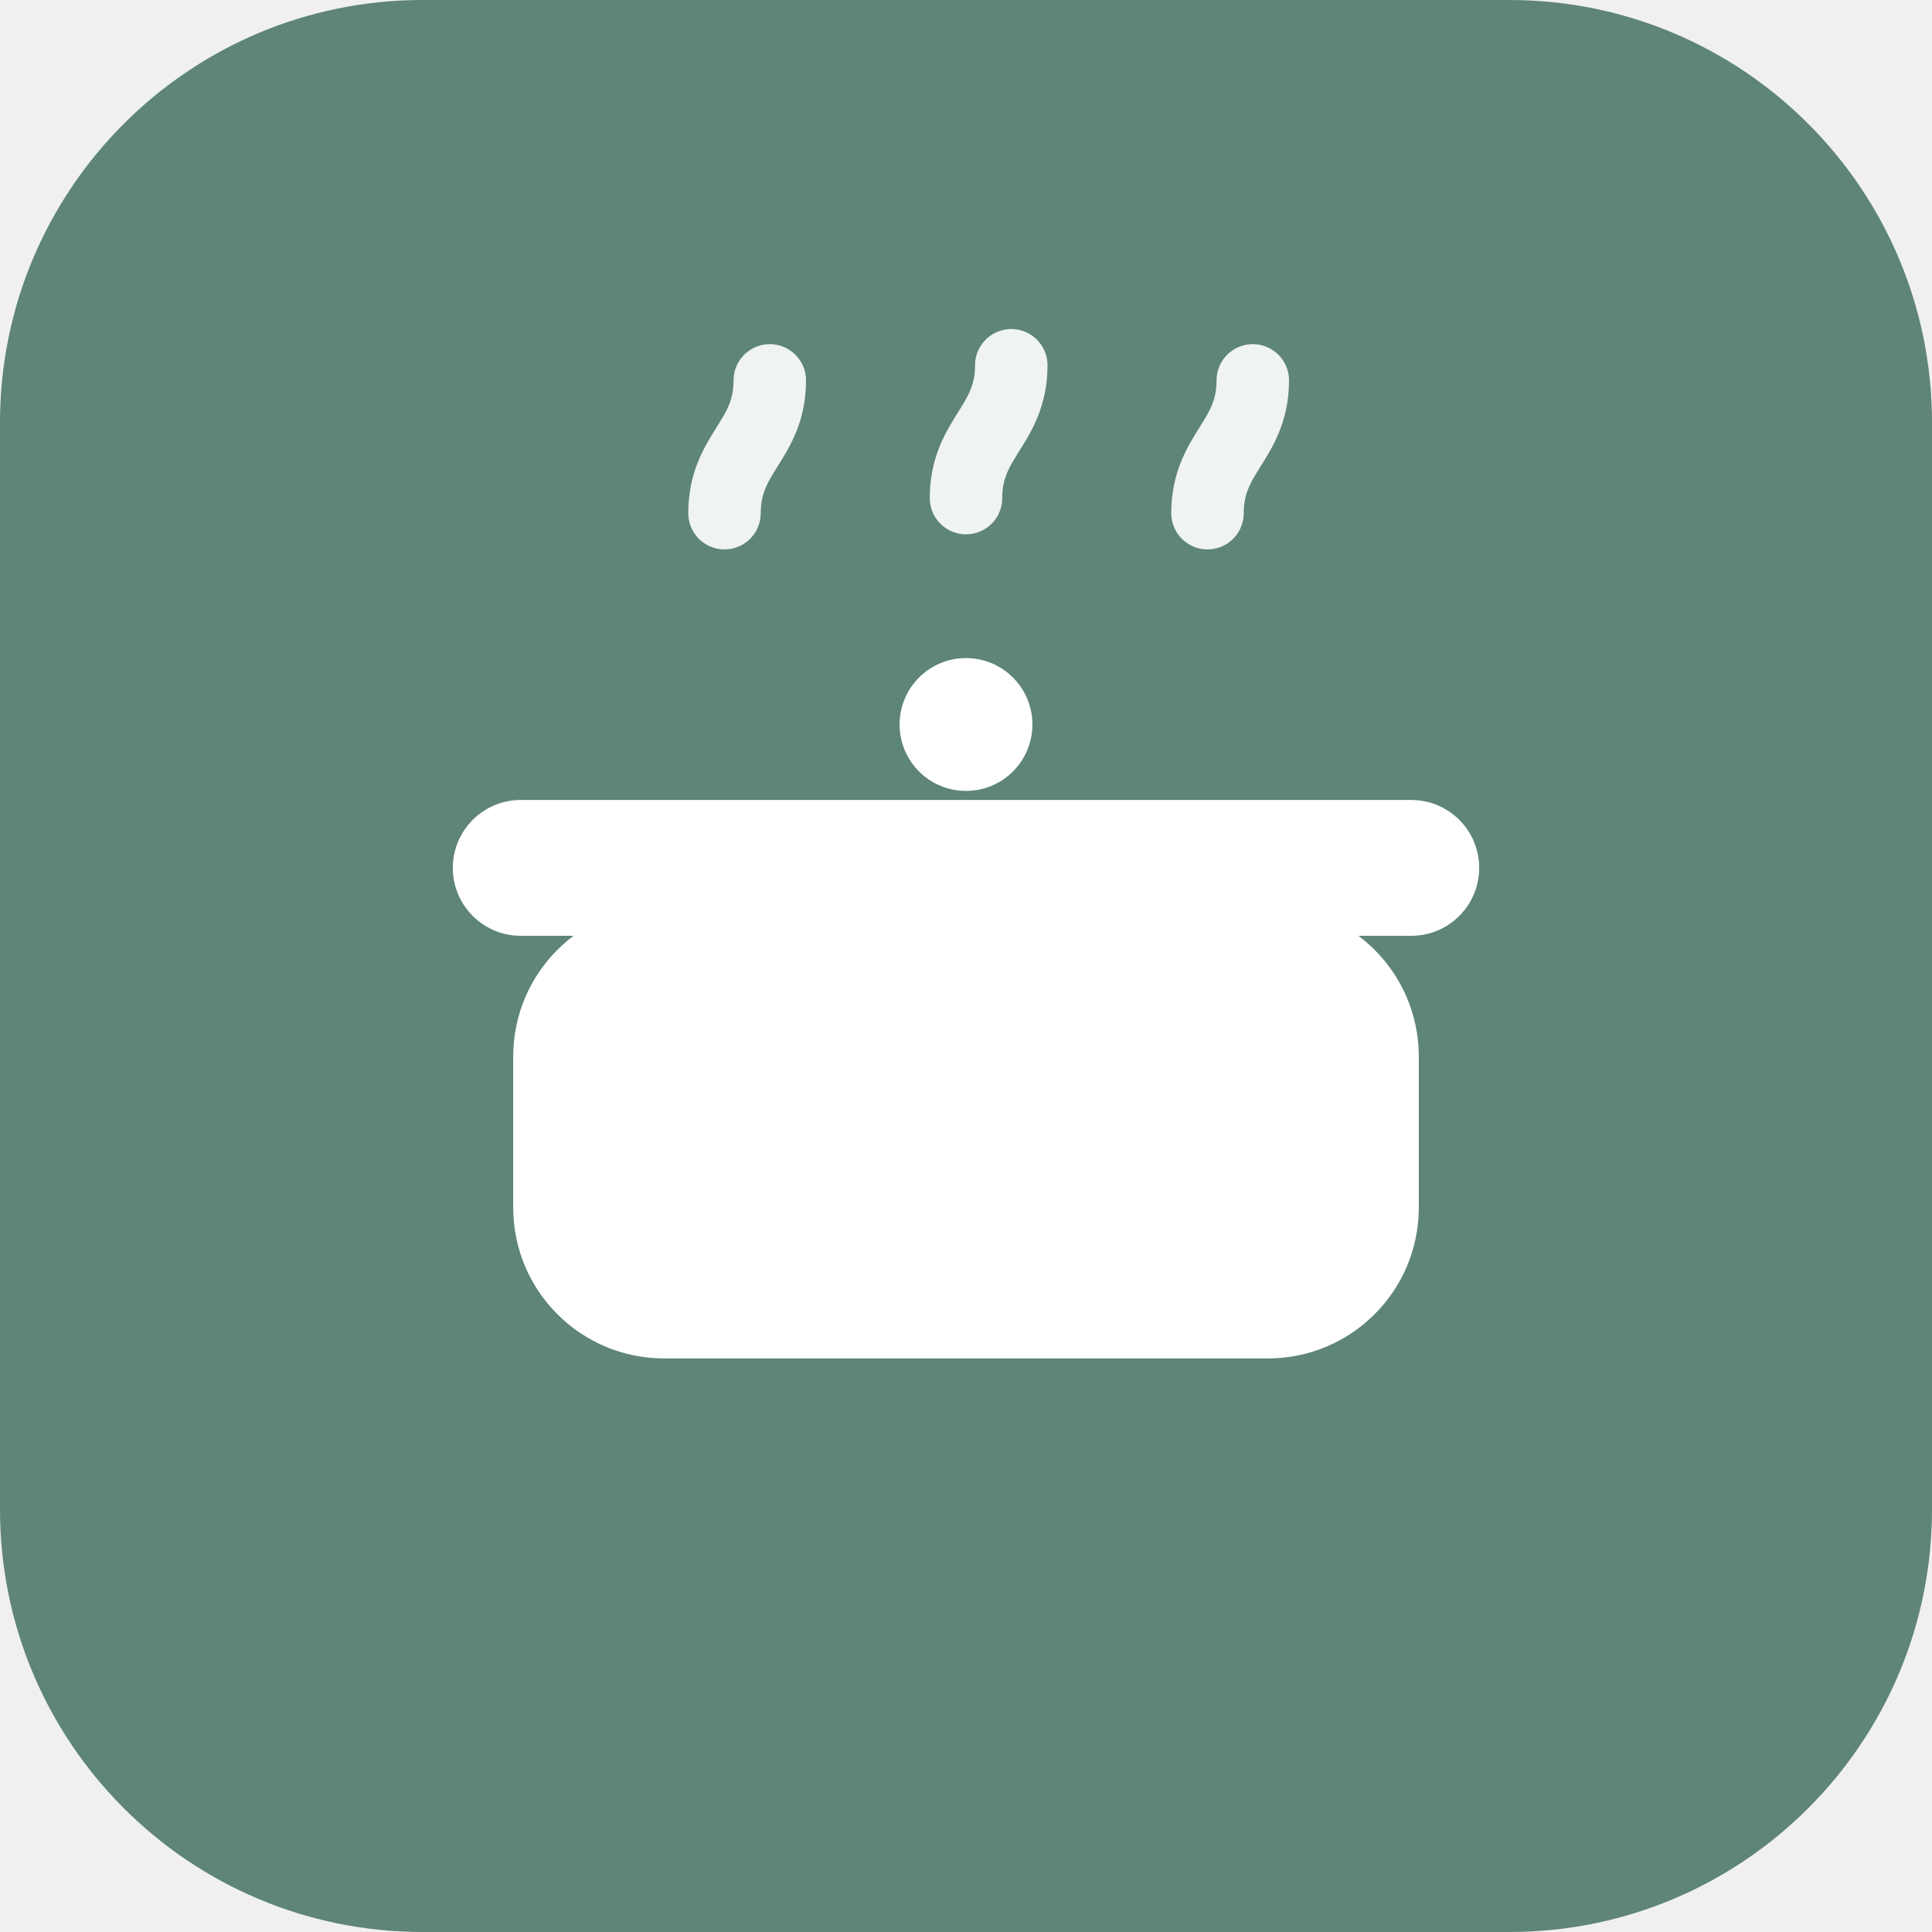
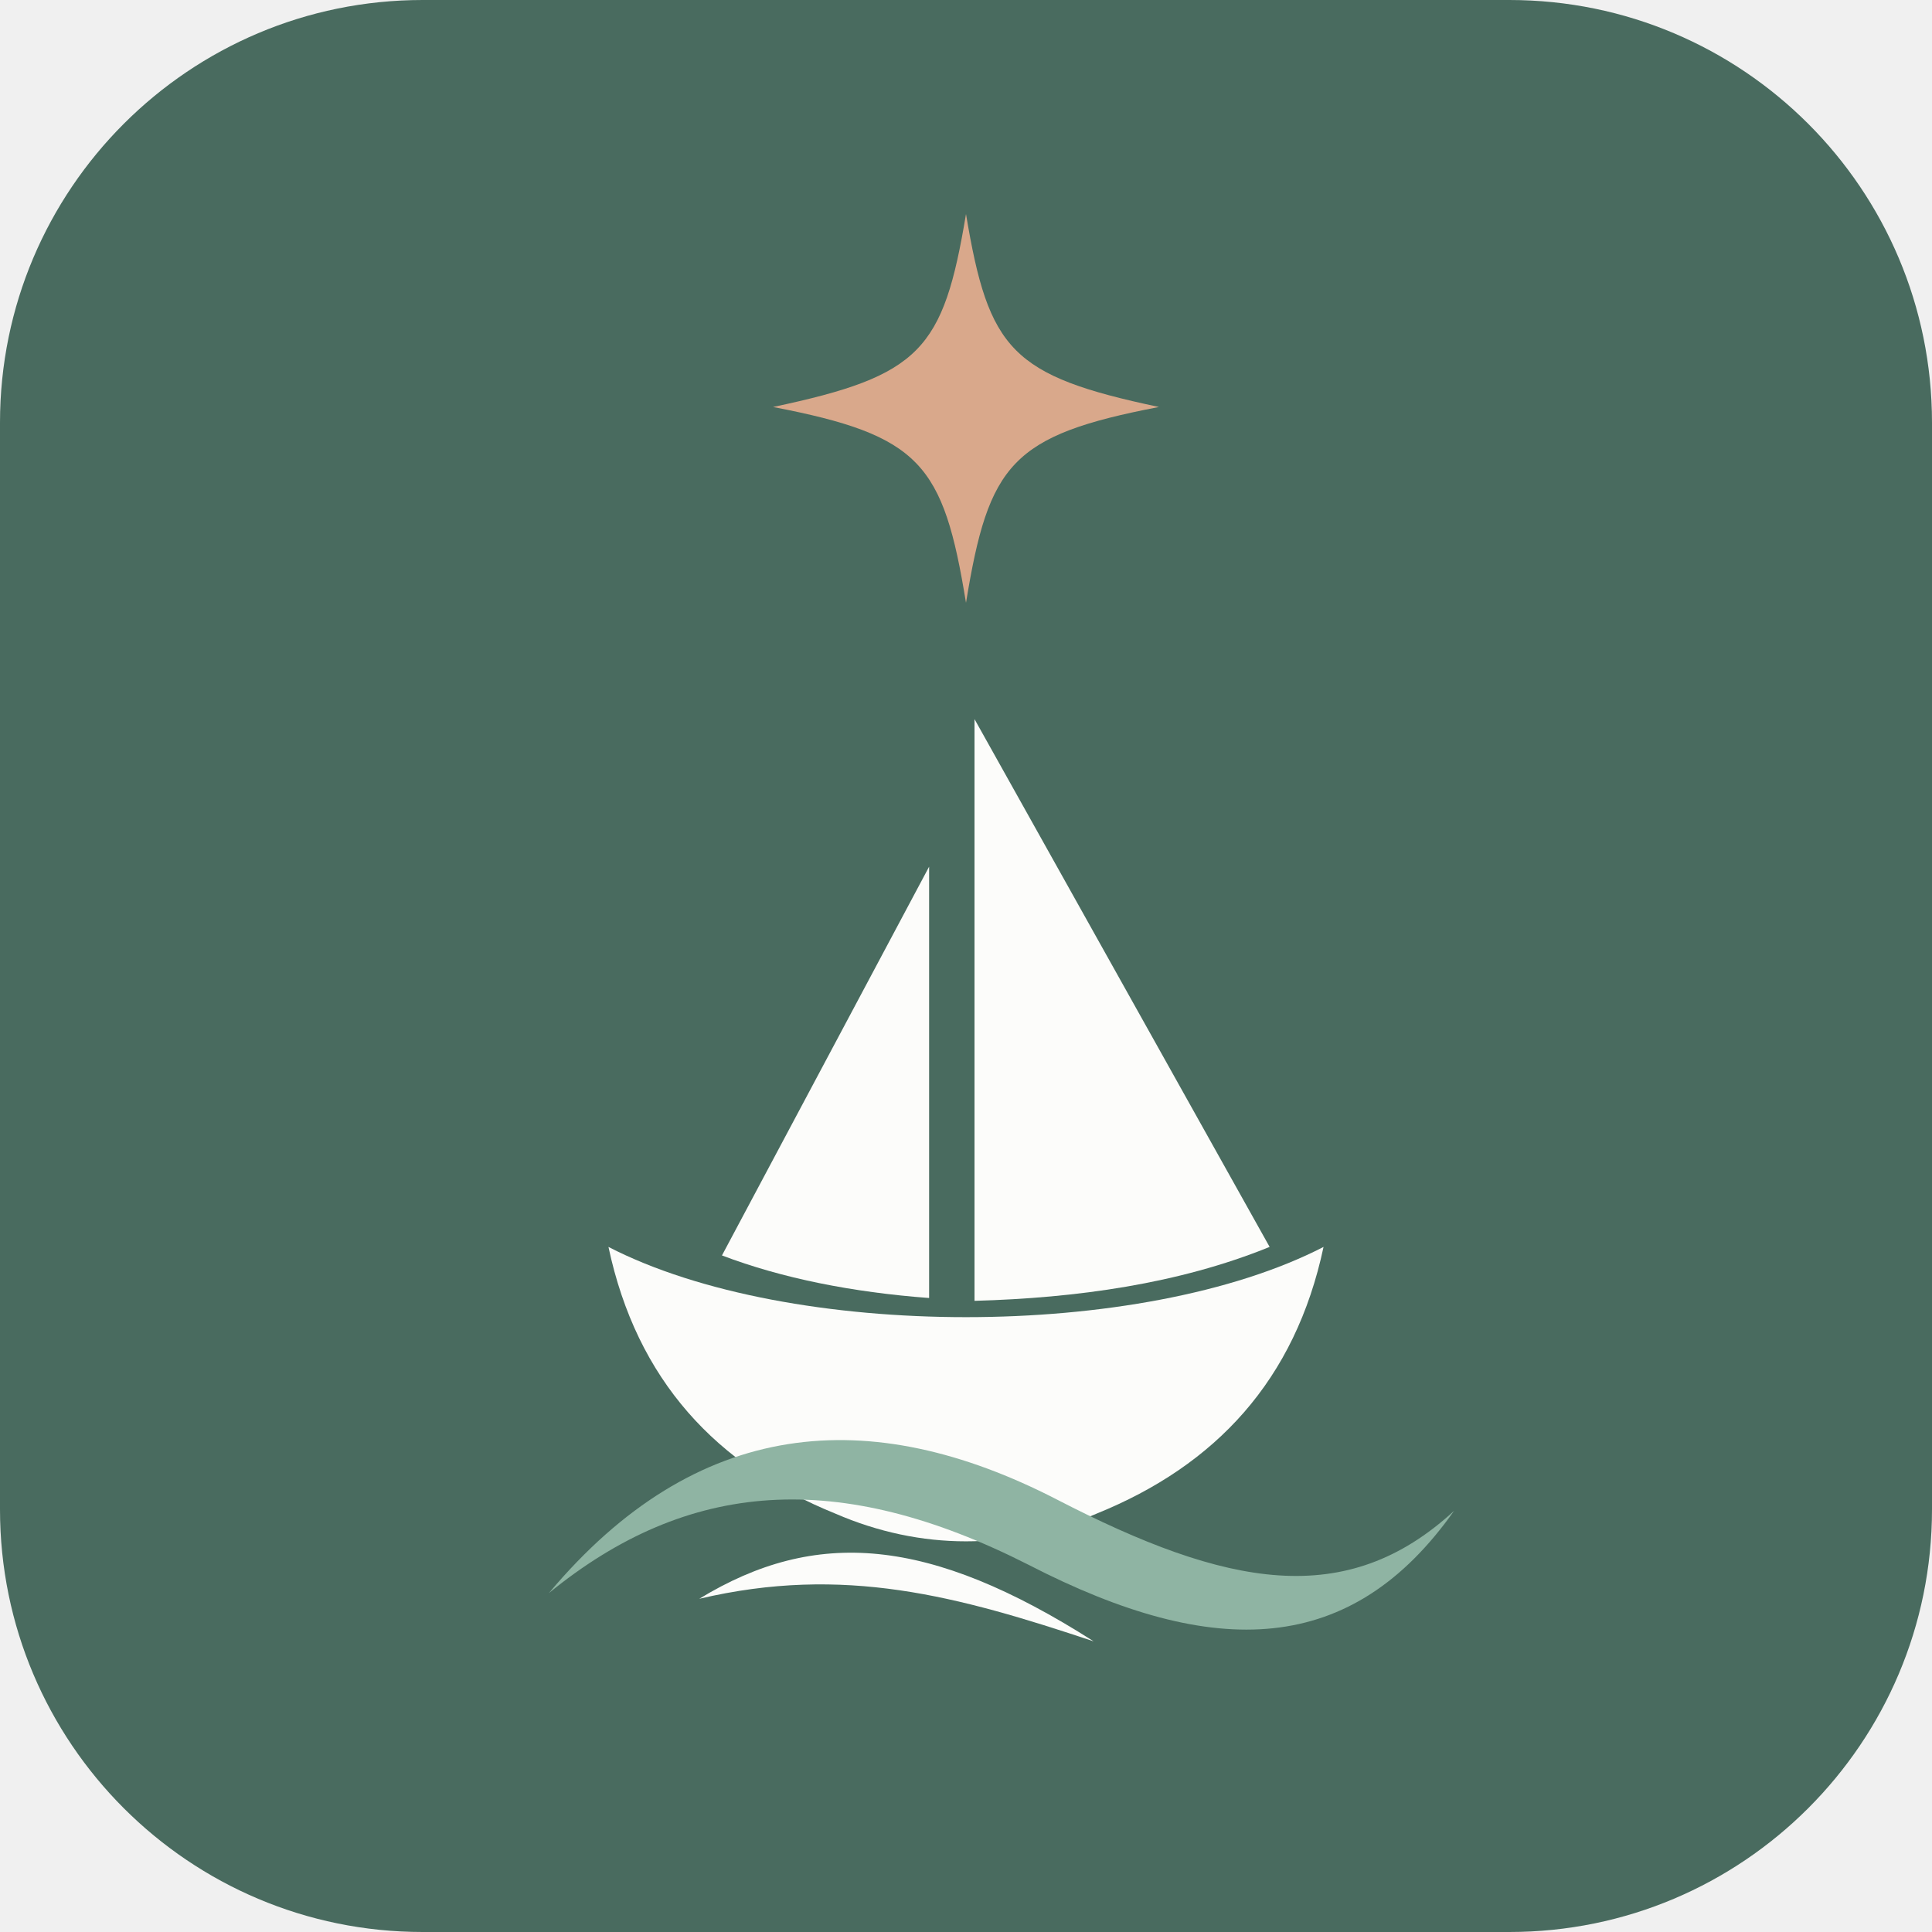
<svg xmlns="http://www.w3.org/2000/svg" viewBox="0 0 64 64">
-   <rect width="64" height="64" rx="14" fill="#5E8577" />
-   <path d="M24 17c0-2 1.5-2.4 1.5-4.4M32 16.5c0-2 1.5-2.4 1.5-4.4M40 17c0-2 1.5-2.4 1.5-4.4" stroke="#fff" stroke-width="2.4" stroke-linecap="round" fill="none" opacity=".9" />
-   <rect x="17" y="30" width="30" height="15" rx="5" fill="#fff" />
-   <rect x="15" y="26.5" width="34" height="4.5" rx="2.25" fill="#fff" />
-   <circle cx="32" cy="24" r="2.2" fill="#fff" />
+   <rect width="64" height="64" rx="14" fill="#496B5F" />
+   <g transform="translate(1.92 1.92) scale(.94)">
+     <path d="M32 5.5C32.8 10.3 33.6 11.2 38.8 12.3C33.6 13.3 32.8 14.3 32 19.2C31.2 14.3 30.4 13.3 25.2 12.3C30.4 11.2 31.2 10.3 32 5.5Z" fill="#D9A88B" />
+     <path d="M30.7 28.5V43.7C28 43.5 25.5 43 23.4 42.2Z" fill="#FCFCFA" />
+     <path d="M32.3 23.3L42.7 41.9C39.5 43.2 35.9 43.7 32.3 43.8Z" fill="#FCFCFA" />
+     <path d="M19.4 41.9C25.8 45.2 38.2 45.2 44.6 41.9C43.6 46.6 40.8 49.6 36.6 51.3C33.6 52.6 30.4 52.6 27.4 51.3C23.2 49.6 20.4 46.6 19.4 41.9Z" fill="#FCFCFA" />
+     <path d="M17.3 54.1C22.5 47.9 28.6 47.4 35.2 50.8C41.2 53.9 45.4 54.7 49.2 51.2C45.6 56.3 40.8 56.5 34.2 53.1C27.5 49.7 22.2 50.1 17.3 54.1Z" fill="#8FB4A3" />
+     <path d="M22.6 54.3C26.7 51.8 30.7 52.1 36.5 55.8C31.7 54.2 27.7 53.1 22.6 54.3Z" fill="#FCFCFA" />
+   </g>
</svg>
